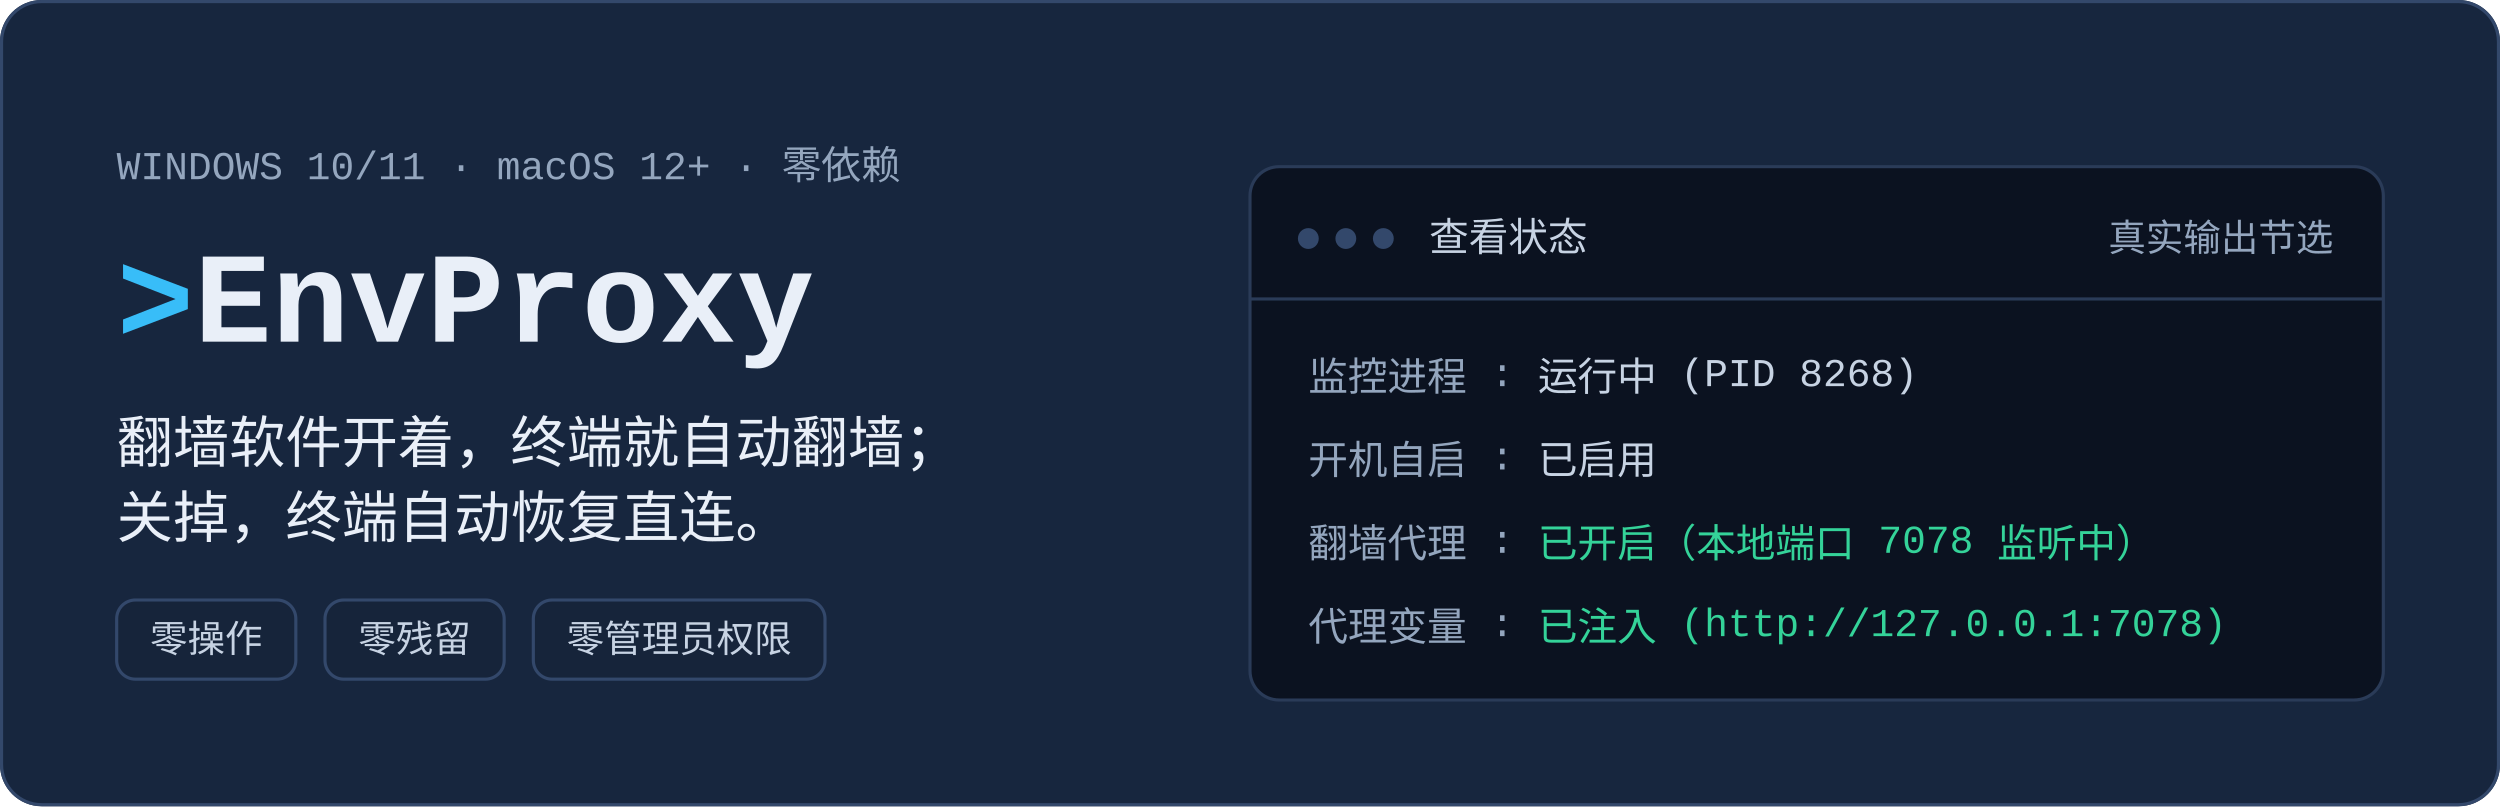
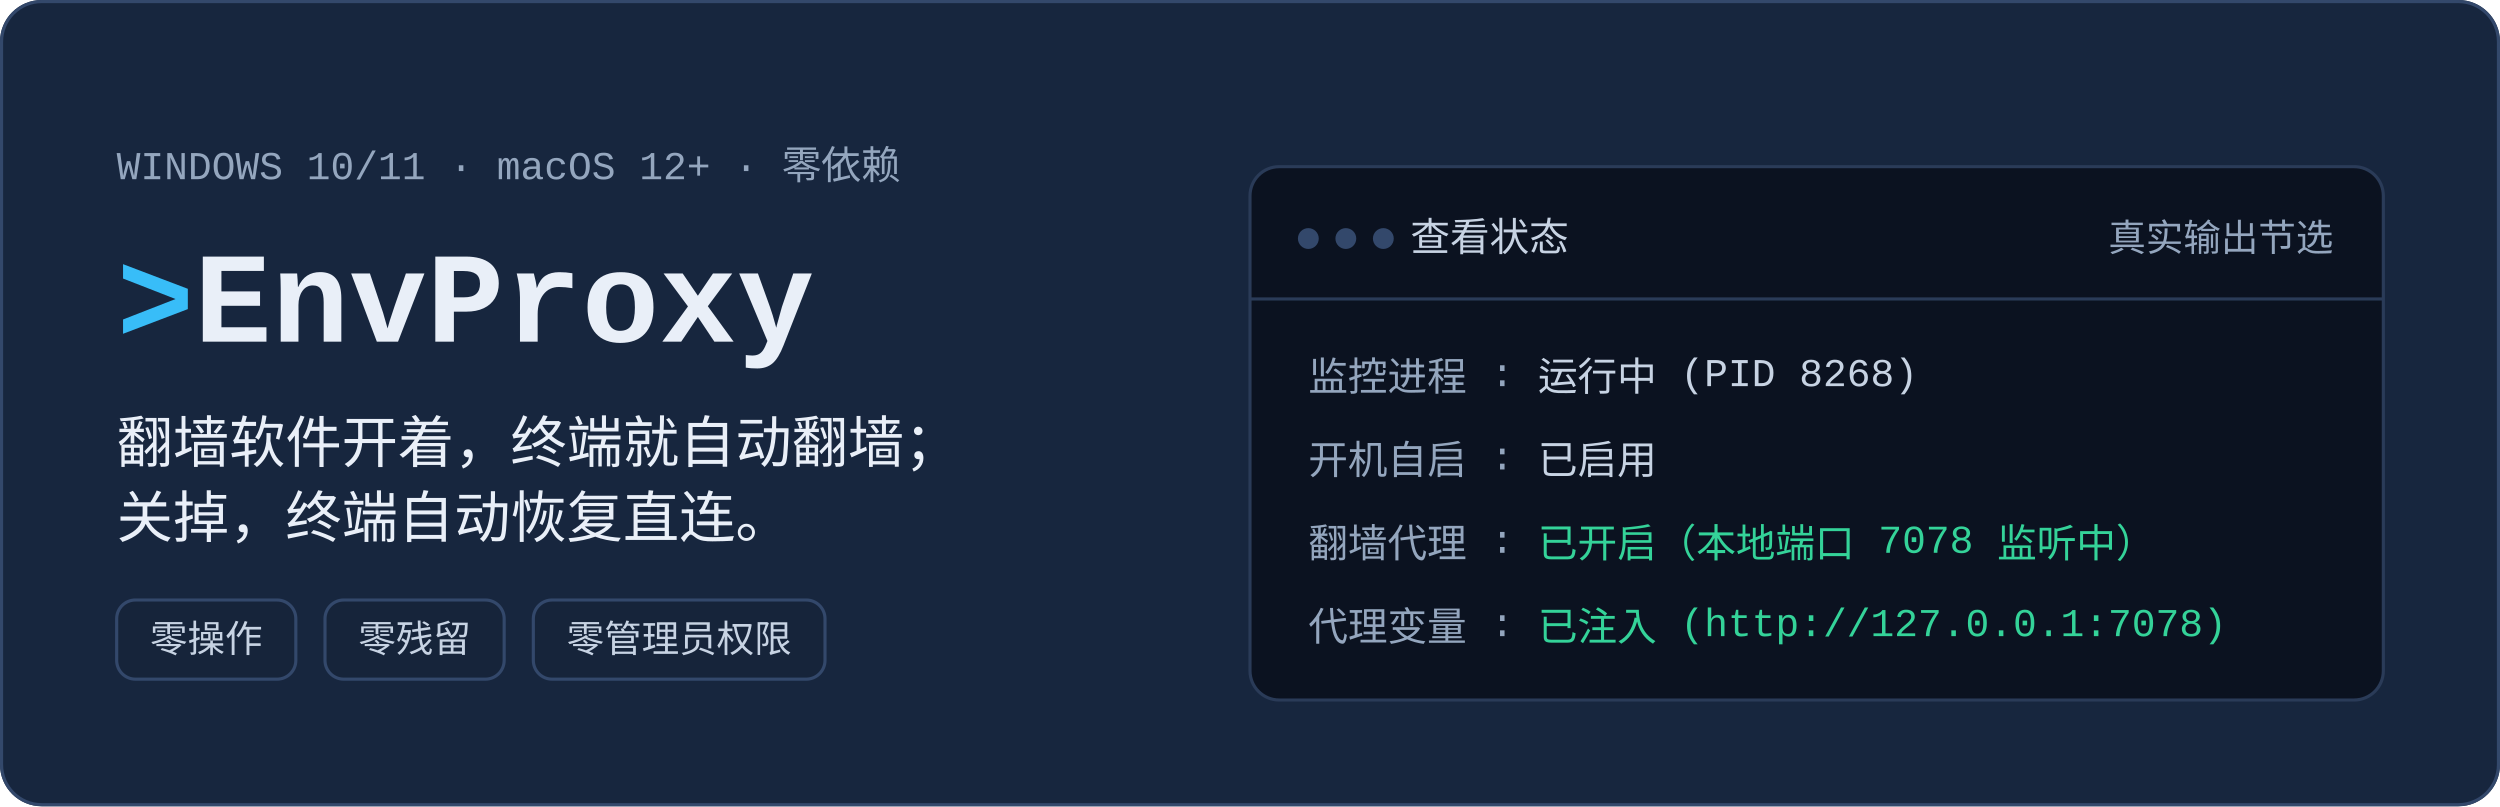
<svg xmlns="http://www.w3.org/2000/svg" width="1200" height="387" viewBox="0 0 1200 387" role="img" aria-labelledby="heroTitle heroDesc">
  <rect width="1200" height="387" rx="20" fill="#17263E" />
  <rect x="0.75" y="0.75" width="1198.5" height="385.5" rx="19.25" fill="none" stroke="#33486B" stroke-width="1.5" />
  <g id="title-block" font-family="-apple-system, BlinkMacSystemFont, 'Segoe UI', 'PingFang SC', 'Microsoft YaHei', 'Noto Sans CJK SC', sans-serif">
    <text x="56" y="86" font-family="ui-monospace, SFMono-Regular, Menlo, Consolas, 'Liberation Mono', monospace" font-size="19" fill="#94A6BE">WINDOWS 10/11 · macOS 12+ · 零依赖</text>
    <text x="56" y="164" font-family="ui-monospace, SFMono-Regular, Menlo, Consolas, 'Liberation Mono', monospace" font-size="62" font-weight="700" fill="#E9EFF8">
      <tspan fill="#38BDF8">&gt; </tspan>EnvProxy</text>
    <text x="56" y="222" font-size="27" fill="#E9EFF8">翻墙软件开着，终端就自动翻墙；</text>
    <text x="56" y="258" font-size="27" fill="#E9EFF8">关掉，终端自动恢复直连。</text>
    <g id="chips" font-size="18" fill="#C7D3E3">
      <rect x="56" y="288" width="86" height="38" rx="9" fill="#16243A" stroke="#33486B" stroke-width="1.5" />
      <text x="99" y="313" text-anchor="middle">零操作</text>
      <rect x="156" y="288" width="86" height="38" rx="9" fill="#16243A" stroke="#33486B" stroke-width="1.5" />
      <text x="199" y="313" text-anchor="middle">零残留</text>
      <rect x="256" y="288" width="140" height="38" rx="9" fill="#16243A" stroke="#33486B" stroke-width="1.5" />
      <text x="326" y="313" text-anchor="middle">零管理员权限</text>
    </g>
  </g>
  <g id="project-proof">
    <rect x="600" y="80" width="544" height="256" rx="14" fill="#0B1220" stroke="#2A3B58" stroke-width="1.5" />
    <g id="card-header" font-family="ui-monospace, SFMono-Regular, Menlo, Consolas, 'Liberation Mono', monospace">
      <circle cx="628" cy="114.5" r="5" fill="#33486B" />
      <circle cx="646" cy="114.5" r="5" fill="#33486B" />
      <circle cx="664" cy="114.5" r="5" fill="#33486B" />
-       <text x="686" y="120.5" font-size="19" fill="#C7D3E3">查看状态</text>
+       <text x="677" y="120.5" font-size="19" fill="#C7D3E3">查看状态</text>
      <text x="1120" y="120.5" font-size="18" fill="#94A6BE" text-anchor="end">真实输出节选</text>
    </g>
    <line x1="600" y1="143.5" x2="1144" y2="143.5" stroke="#2A3B58" stroke-width="1.5" />
    <g id="card-body" font-family="ui-monospace, SFMono-Regular, Menlo, Consolas, 'Liberation Mono', monospace" font-size="19" fill="#94A6BE">
      <text x="628" y="187.5">监控进程 : <tspan fill="#C7D3E3">运行中 (PID 8268)</tspan>
      </text>
      <text x="628" y="227.5">开机自启 : <tspan fill="#C7D3E3">已启用</tspan>
      </text>
      <text x="628" y="267.5">翻墙代理 : <tspan fill="#34D399">已开启（本地端口 7078 监听中）</tspan>
      </text>
      <text x="628" y="307.5">代理变量 : <tspan fill="#34D399">已注入 (http://127.0.0.1:7078)</tspan>
      </text>
    </g>
  </g>
</svg>
